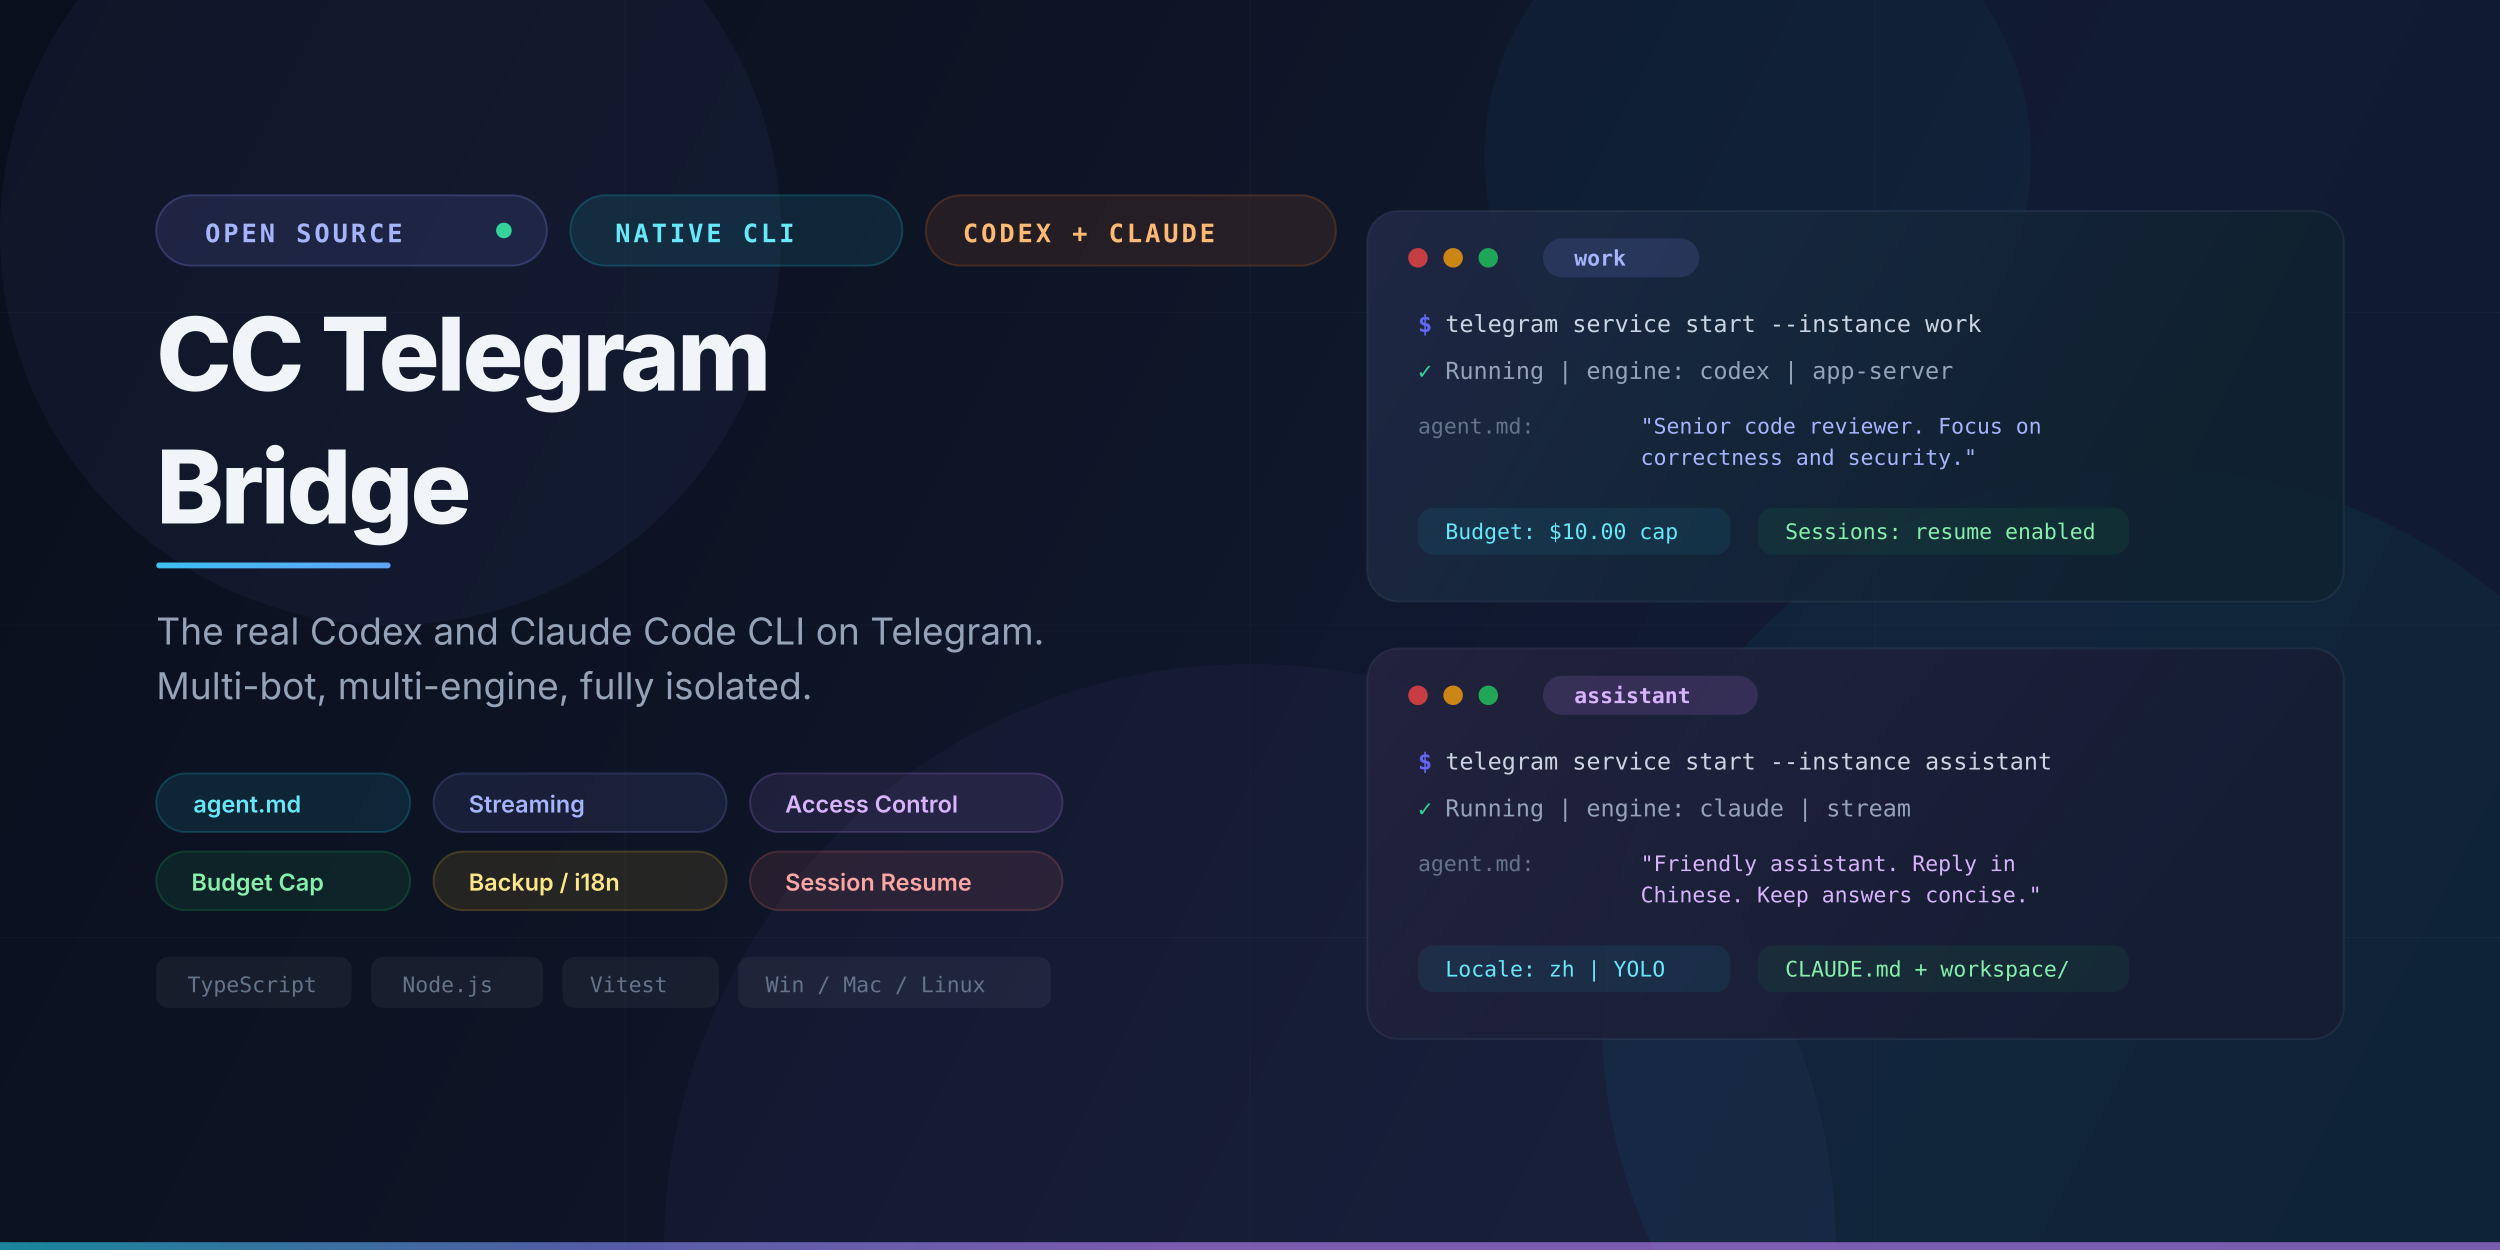
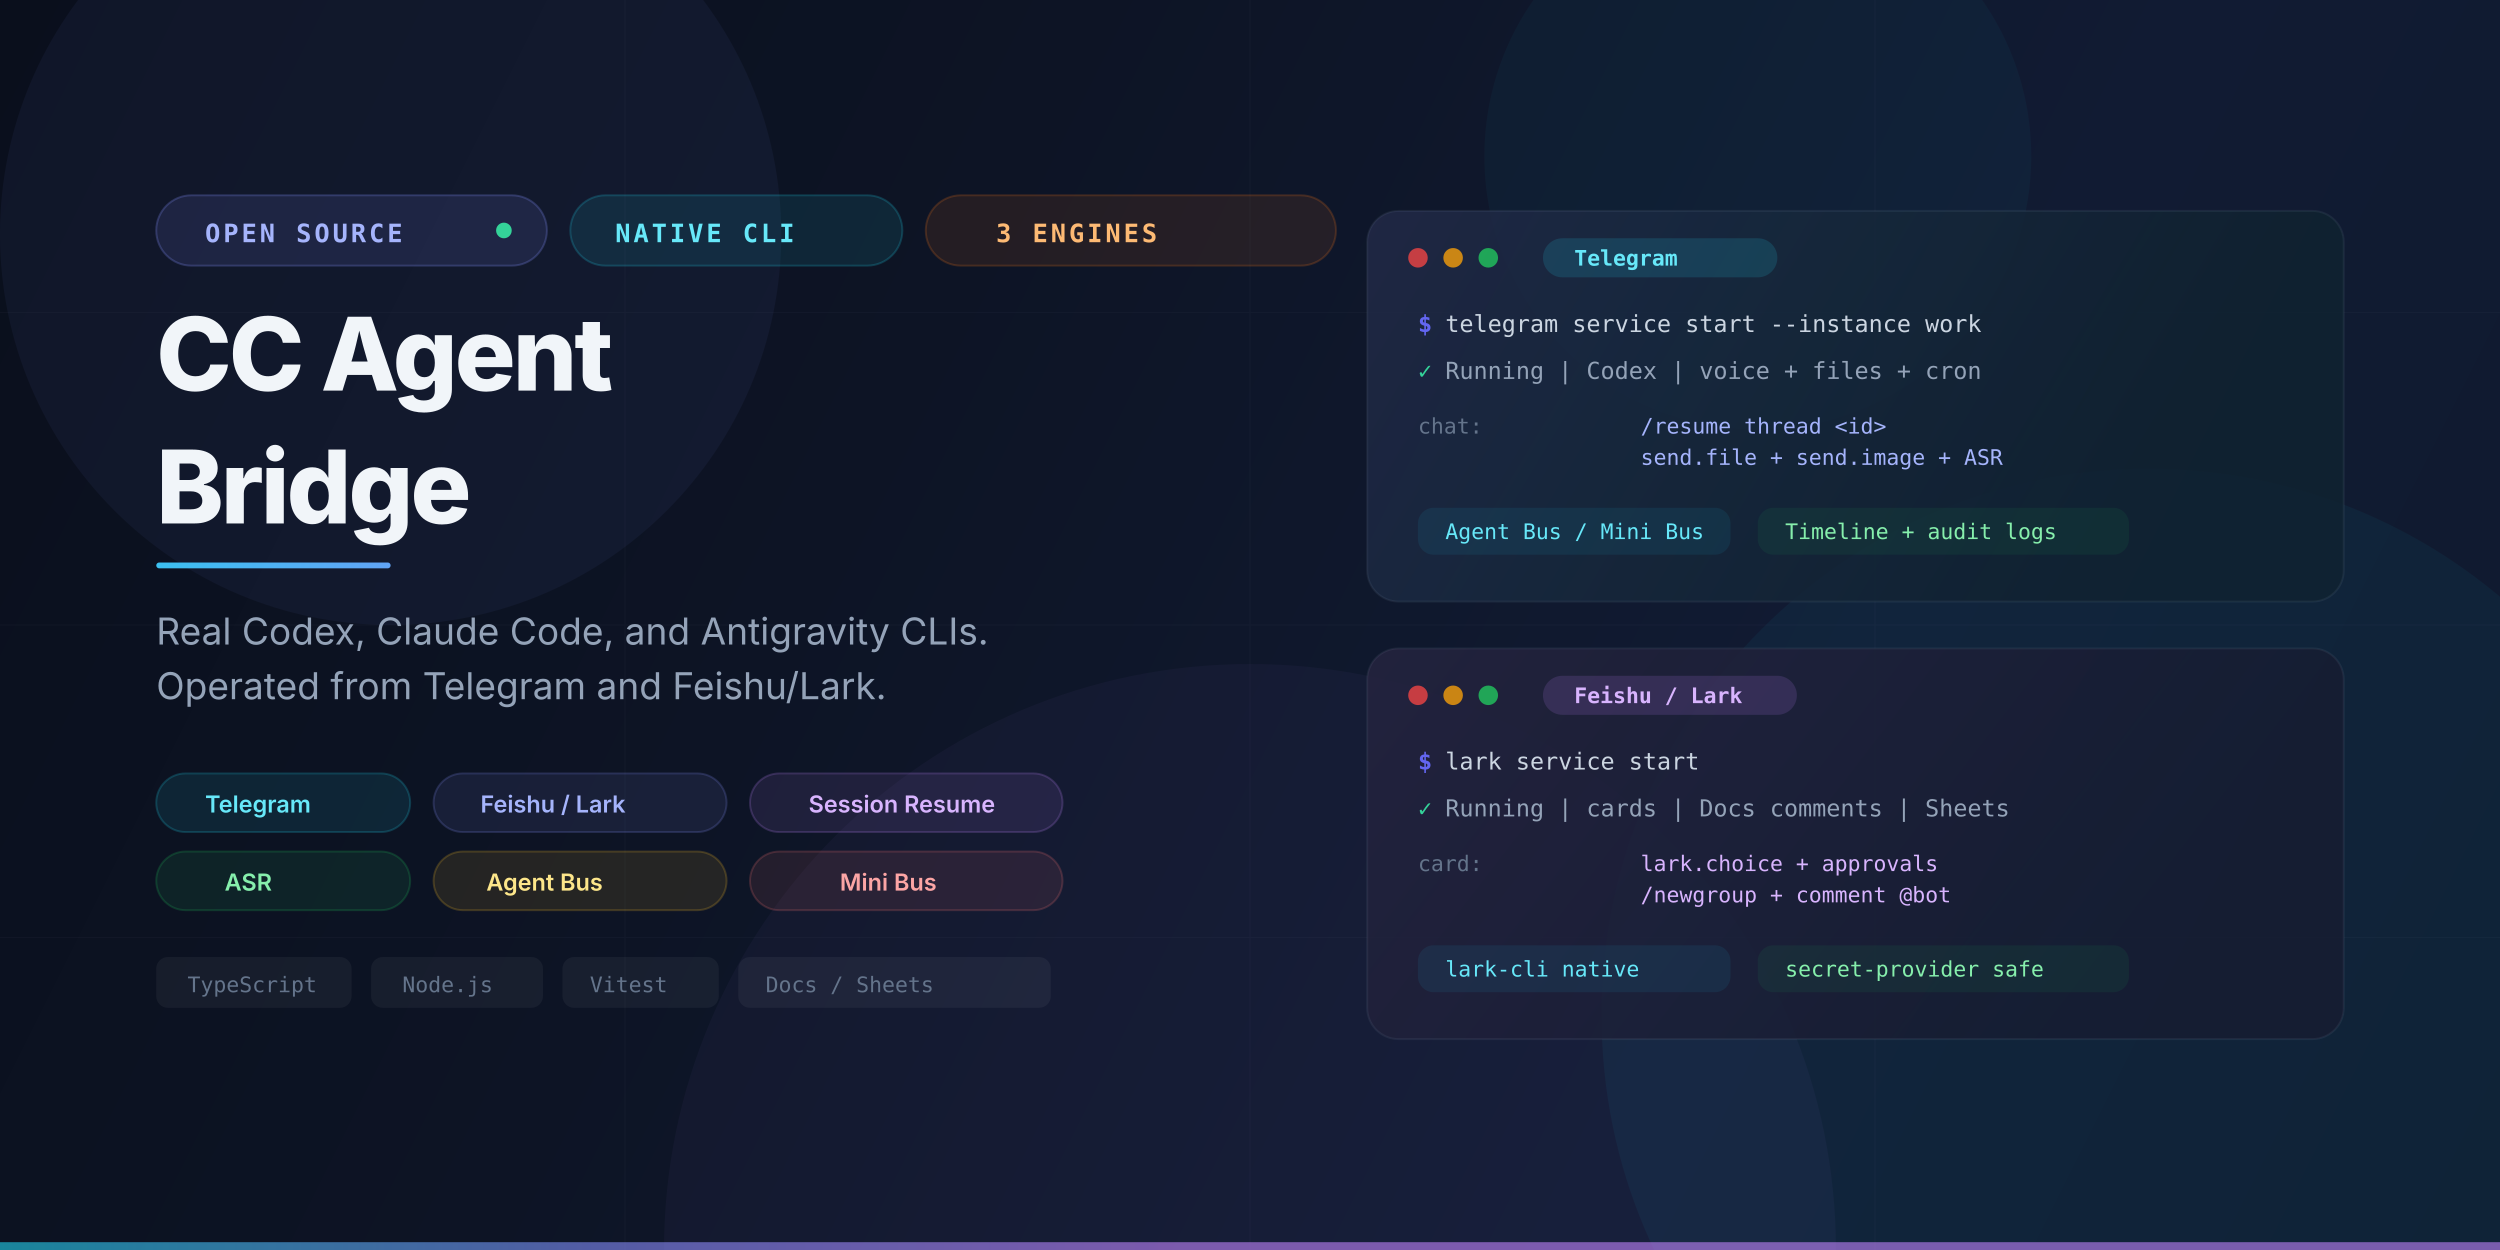
<svg xmlns="http://www.w3.org/2000/svg" width="1280" height="640" viewBox="0 0 1280 640" fill="none">
  <defs>
    <linearGradient id="bg" x1="0" y1="0" x2="1280" y2="640" gradientUnits="userSpaceOnUse">
      <stop stop-color="#0A0F1C" />
      <stop offset="0.35" stop-color="#0D1425" />
      <stop offset="0.7" stop-color="#111B33" />
      <stop offset="1" stop-color="#0F1A2E" />
    </linearGradient>
    <linearGradient id="accentGrad" x1="0" y1="0" x2="600" y2="0" gradientUnits="userSpaceOnUse">
      <stop stop-color="#22D3EE" />
      <stop offset="0.5" stop-color="#818CF8" />
      <stop offset="1" stop-color="#C084FC" />
    </linearGradient>
    <linearGradient id="cardGlow1" x1="700" y1="100" x2="1050" y2="310" gradientUnits="userSpaceOnUse">
      <stop stop-color="#818CF8" stop-opacity="0.15" />
      <stop offset="1" stop-color="#22D3EE" stop-opacity="0.06" />
    </linearGradient>
    <linearGradient id="cardGlow2" x1="700" y1="260" x2="1050" y2="530" gradientUnits="userSpaceOnUse">
      <stop stop-color="#C084FC" stop-opacity="0.12" />
      <stop offset="1" stop-color="#818CF8" stop-opacity="0.06" />
    </linearGradient>
  </defs>
  <rect width="1280" height="640" fill="url(#bg)" />
  <circle cx="200" cy="120" r="200" fill="#818CF8" fill-opacity="0.06" />
  <circle cx="1100" cy="520" r="280" fill="#22D3EE" fill-opacity="0.05" />
  <circle cx="640" cy="640" r="300" fill="#C084FC" fill-opacity="0.04" />
  <circle cx="900" cy="80" r="140" fill="#22D3EE" fill-opacity="0.04" />
  <g opacity="0.04" stroke="#94A3B8" stroke-width="0.5">
    <line x1="0" y1="160" x2="1280" y2="160" />
    <line x1="0" y1="320" x2="1280" y2="320" />
    <line x1="0" y1="480" x2="1280" y2="480" />
    <line x1="320" y1="0" x2="320" y2="640" />
    <line x1="640" y1="0" x2="640" y2="640" />
    <line x1="960" y1="0" x2="960" y2="640" />
  </g>
  <g>
    <rect x="80" y="100" width="200" height="36" rx="18" fill="rgba(130,140,248,0.12)" stroke="rgba(130,140,248,0.25)" stroke-width="1" />
    <text x="105" y="124" fill="#A5B4FC" font-family="'SF Mono', 'Cascadia Code', Consolas, monospace" font-size="13" font-weight="600" letter-spacing="1.5">OPEN SOURCE</text>
    <circle cx="258" cy="118" r="4" fill="#34D399" />
    <rect x="292" y="100" width="170" height="36" rx="18" fill="rgba(34,211,238,0.1)" stroke="rgba(34,211,238,0.2)" stroke-width="1" />
    <text x="315" y="124" fill="#67E8F9" font-family="'SF Mono', 'Cascadia Code', Consolas, monospace" font-size="13" font-weight="600" letter-spacing="1.5">NATIVE CLI</text>
    <rect x="474" y="100" width="210" height="36" rx="18" fill="rgba(249,115,22,0.1)" stroke="rgba(249,115,22,0.2)" stroke-width="1" />
-     <text x="493" y="124" fill="#FDBA74" font-family="'SF Mono', 'Cascadia Code', Consolas, monospace" font-size="13" font-weight="600" letter-spacing="1.5">CODEX + CLAUDE</text>
-     <text x="80" y="200" fill="#F1F5F9" font-family="'Inter', 'SF Pro Display', 'Segoe UI', system-ui, sans-serif" font-size="52" font-weight="800" letter-spacing="-1.5">CC Telegram</text>
+     <text x="510" y="124" fill="#FDBA74" font-family="'SF Mono', 'Cascadia Code', Consolas, monospace" font-size="13" font-weight="600" letter-spacing="1.5">3 ENGINES</text>
+     <text x="80" y="200" fill="#F1F5F9" font-family="'Inter', 'SF Pro Display', 'Segoe UI', system-ui, sans-serif" font-size="52" font-weight="800" letter-spacing="-1.5">CC Agent</text>
    <text x="80" y="268" fill="#F1F5F9" font-family="'Inter', 'SF Pro Display', 'Segoe UI', system-ui, sans-serif" font-size="52" font-weight="800" letter-spacing="-1.5">Bridge</text>
    <rect x="80" y="288" width="120" height="3" rx="1.5" fill="url(#accentGrad)" />
-     <text x="80" y="330" fill="#94A3B8" font-family="'Inter', 'SF Pro Display', 'Segoe UI', system-ui, sans-serif" font-size="19" font-weight="400">The real Codex and Claude Code CLI on Telegram.</text>
-     <text x="80" y="358" fill="#94A3B8" font-family="'Inter', 'SF Pro Display', 'Segoe UI', system-ui, sans-serif" font-size="19" font-weight="400">Multi-bot, multi-engine, fully isolated.</text>
+     <text x="80" y="330" fill="#94A3B8" font-family="'Inter', 'SF Pro Display', 'Segoe UI', system-ui, sans-serif" font-size="19" font-weight="400">Real Codex, Claude Code, and Antigravity CLIs.</text>
+     <text x="80" y="358" fill="#94A3B8" font-family="'Inter', 'SF Pro Display', 'Segoe UI', system-ui, sans-serif" font-size="19" font-weight="400">Operated from Telegram and Feishu/Lark.</text>
    <g>
      <rect x="80" y="396" width="130" height="30" rx="15" fill="rgba(34,211,238,0.1)" stroke="rgba(34,211,238,0.2)" stroke-width="1" />
-       <text x="99" y="416" fill="#67E8F9" font-family="'Inter', system-ui, sans-serif" font-size="12" font-weight="600">agent.md</text>
+       <text x="105" y="416" fill="#67E8F9" font-family="'Inter', system-ui, sans-serif" font-size="12" font-weight="600">Telegram</text>
      <rect x="222" y="396" width="150" height="30" rx="15" fill="rgba(130,140,248,0.1)" stroke="rgba(130,140,248,0.2)" stroke-width="1" />
-       <text x="240" y="416" fill="#A5B4FC" font-family="'Inter', system-ui, sans-serif" font-size="12" font-weight="600">Streaming</text>
+       <text x="246" y="416" fill="#A5B4FC" font-family="'Inter', system-ui, sans-serif" font-size="12" font-weight="600">Feishu / Lark</text>
      <rect x="384" y="396" width="160" height="30" rx="15" fill="rgba(192,132,252,0.1)" stroke="rgba(192,132,252,0.2)" stroke-width="1" />
-       <text x="402" y="416" fill="#D8B4FE" font-family="'Inter', system-ui, sans-serif" font-size="12" font-weight="600">Access Control</text>
+       <text x="414" y="416" fill="#D8B4FE" font-family="'Inter', system-ui, sans-serif" font-size="12" font-weight="600">Session Resume</text>
    </g>
    <g>
      <rect x="80" y="436" width="130" height="30" rx="15" fill="rgba(34,197,94,0.1)" stroke="rgba(34,197,94,0.2)" stroke-width="1" />
-       <text x="98" y="456" fill="#86EFAC" font-family="'Inter', system-ui, sans-serif" font-size="12" font-weight="600">Budget Cap</text>
+       <text x="115" y="456" fill="#86EFAC" font-family="'Inter', system-ui, sans-serif" font-size="12" font-weight="600">ASR</text>
      <rect x="222" y="436" width="150" height="30" rx="15" fill="rgba(251,191,36,0.1)" stroke="rgba(251,191,36,0.2)" stroke-width="1" />
-       <text x="240" y="456" fill="#FDE68A" font-family="'Inter', system-ui, sans-serif" font-size="12" font-weight="600">Backup / i18n</text>
+       <text x="249" y="456" fill="#FDE68A" font-family="'Inter', system-ui, sans-serif" font-size="12" font-weight="600">Agent Bus</text>
      <rect x="384" y="436" width="160" height="30" rx="15" fill="rgba(248,113,113,0.1)" stroke="rgba(248,113,113,0.2)" stroke-width="1" />
-       <text x="402" y="456" fill="#FCA5A5" font-family="'Inter', system-ui, sans-serif" font-size="12" font-weight="600">Session Resume</text>
+       <text x="430" y="456" fill="#FCA5A5" font-family="'Inter', system-ui, sans-serif" font-size="12" font-weight="600">Mini Bus</text>
    </g>
    <g>
      <rect x="80" y="490" width="100" height="26" rx="6" fill="rgba(255,255,255,0.05)" />
      <text x="96" y="508" fill="#64748B" font-family="'SF Mono', Consolas, monospace" font-size="11" font-weight="500">TypeScript</text>
      <rect x="190" y="490" width="88" height="26" rx="6" fill="rgba(255,255,255,0.05)" />
      <text x="206" y="508" fill="#64748B" font-family="'SF Mono', Consolas, monospace" font-size="11" font-weight="500">Node.js</text>
      <rect x="288" y="490" width="80" height="26" rx="6" fill="rgba(255,255,255,0.05)" />
      <text x="302" y="508" fill="#64748B" font-family="'SF Mono', Consolas, monospace" font-size="11" font-weight="500">Vitest</text>
      <rect x="378" y="490" width="160" height="26" rx="6" fill="rgba(255,255,255,0.05)" />
-       <text x="392" y="508" fill="#64748B" font-family="'SF Mono', Consolas, monospace" font-size="11" font-weight="500">Win / Mac / Linux</text>
+       <text x="392" y="508" fill="#64748B" font-family="'SF Mono', Consolas, monospace" font-size="11" font-weight="500">Docs / Sheets</text>
    </g>
  </g>
  <g>
    <rect x="700" y="108" width="500" height="200" rx="16" fill="rgba(15,20,35,0.85)" stroke="rgba(148,163,184,0.1)" stroke-width="1" />
    <rect x="700" y="108" width="500" height="200" rx="16" fill="url(#cardGlow1)" />
    <circle cx="726" cy="132" r="5" fill="#EF4444" fill-opacity="0.8" />
    <circle cx="744" cy="132" r="5" fill="#F59E0B" fill-opacity="0.8" />
    <circle cx="762" cy="132" r="5" fill="#22C55E" fill-opacity="0.8" />
-     <rect x="790" y="122" width="80" height="20" rx="10" fill="rgba(130,140,248,0.15)" />
-     <text x="806" y="136" fill="#A5B4FC" font-family="'SF Mono', Consolas, monospace" font-size="11" font-weight="600">work</text>
+     <rect x="790" y="122" width="120" height="20" rx="10" fill="rgba(34,211,238,0.15)" />
+     <text x="806" y="136" fill="#67E8F9" font-family="'SF Mono', Consolas, monospace" font-size="11" font-weight="600">Telegram</text>
    <text x="726" y="170" fill="#6366F1" font-family="'SF Mono', Consolas, monospace" font-size="12" font-weight="600">$</text>
    <text x="740" y="170" fill="#CBD5E1" font-family="'SF Mono', Consolas, monospace" font-size="12"> telegram service start --instance work</text>
    <text x="726" y="194" fill="#34D399" font-family="'SF Mono', Consolas, monospace" font-size="12">✓</text>
-     <text x="740" y="194" fill="#94A3B8" font-family="'SF Mono', Consolas, monospace" font-size="12"> Running | engine: codex | app-server</text>
-     <text x="726" y="222" fill="#64748B" font-family="'SF Mono', Consolas, monospace" font-size="11">  agent.md:</text>
-     <text x="840" y="222" fill="#A5B4FC" font-family="'SF Mono', Consolas, monospace" font-size="11">"Senior code reviewer. Focus on</text>
-     <text x="840" y="238" fill="#A5B4FC" font-family="'SF Mono', Consolas, monospace" font-size="11"> correctness and security."</text>
+     <text x="740" y="194" fill="#94A3B8" font-family="'SF Mono', Consolas, monospace" font-size="12"> Running | Codex | voice + files + cron</text>
+     <text x="726" y="222" fill="#64748B" font-family="'SF Mono', Consolas, monospace" font-size="11">  chat:</text>
+     <text x="840" y="222" fill="#A5B4FC" font-family="'SF Mono', Consolas, monospace" font-size="11">/resume thread &lt;id&gt;</text>
+     <text x="840" y="238" fill="#A5B4FC" font-family="'SF Mono', Consolas, monospace" font-size="11">send.file + send.image + ASR</text>
    <rect x="726" y="260" width="160" height="24" rx="8" fill="rgba(34,211,238,0.08)" />
-     <text x="740" y="276" fill="#67E8F9" font-family="'SF Mono', Consolas, monospace" font-size="11">Budget: $10.00 cap</text>
+     <text x="740" y="276" fill="#67E8F9" font-family="'SF Mono', Consolas, monospace" font-size="11">Agent Bus / Mini Bus</text>
    <rect x="900" y="260" width="190" height="24" rx="8" fill="rgba(34,197,94,0.08)" />
-     <text x="914" y="276" fill="#86EFAC" font-family="'SF Mono', Consolas, monospace" font-size="11">Sessions: resume enabled</text>
+     <text x="914" y="276" fill="#86EFAC" font-family="'SF Mono', Consolas, monospace" font-size="11">Timeline + audit logs</text>
    <rect x="700" y="332" width="500" height="200" rx="16" fill="rgba(15,20,35,0.85)" stroke="rgba(148,163,184,0.1)" stroke-width="1" />
    <rect x="700" y="332" width="500" height="200" rx="16" fill="url(#cardGlow2)" />
    <circle cx="726" cy="356" r="5" fill="#EF4444" fill-opacity="0.8" />
    <circle cx="744" cy="356" r="5" fill="#F59E0B" fill-opacity="0.8" />
    <circle cx="762" cy="356" r="5" fill="#22C55E" fill-opacity="0.8" />
-     <rect x="790" y="346" width="110" height="20" rx="10" fill="rgba(192,132,252,0.15)" />
-     <text x="806" y="360" fill="#D8B4FE" font-family="'SF Mono', Consolas, monospace" font-size="11" font-weight="600">assistant</text>
+     <rect x="790" y="346" width="130" height="20" rx="10" fill="rgba(192,132,252,0.15)" />
+     <text x="806" y="360" fill="#D8B4FE" font-family="'SF Mono', Consolas, monospace" font-size="11" font-weight="600">Feishu / Lark</text>
    <text x="726" y="394" fill="#6366F1" font-family="'SF Mono', Consolas, monospace" font-size="12" font-weight="600">$</text>
-     <text x="740" y="394" fill="#CBD5E1" font-family="'SF Mono', Consolas, monospace" font-size="12"> telegram service start --instance assistant</text>
+     <text x="740" y="394" fill="#CBD5E1" font-family="'SF Mono', Consolas, monospace" font-size="12"> lark service start</text>
    <text x="726" y="418" fill="#34D399" font-family="'SF Mono', Consolas, monospace" font-size="12">✓</text>
-     <text x="740" y="418" fill="#94A3B8" font-family="'SF Mono', Consolas, monospace" font-size="12"> Running | engine: claude | stream</text>
-     <text x="726" y="446" fill="#64748B" font-family="'SF Mono', Consolas, monospace" font-size="11">  agent.md:</text>
-     <text x="840" y="446" fill="#D8B4FE" font-family="'SF Mono', Consolas, monospace" font-size="11">"Friendly assistant. Reply in</text>
-     <text x="840" y="462" fill="#D8B4FE" font-family="'SF Mono', Consolas, monospace" font-size="11"> Chinese. Keep answers concise."</text>
+     <text x="740" y="418" fill="#94A3B8" font-family="'SF Mono', Consolas, monospace" font-size="12"> Running | cards | Docs comments | Sheets</text>
+     <text x="726" y="446" fill="#64748B" font-family="'SF Mono', Consolas, monospace" font-size="11">  card:</text>
+     <text x="840" y="446" fill="#D8B4FE" font-family="'SF Mono', Consolas, monospace" font-size="11">lark.choice + approvals</text>
+     <text x="840" y="462" fill="#D8B4FE" font-family="'SF Mono', Consolas, monospace" font-size="11">/newgroup + comment @bot</text>
    <rect x="726" y="484" width="160" height="24" rx="8" fill="rgba(34,211,238,0.08)" />
-     <text x="740" y="500" fill="#67E8F9" font-family="'SF Mono', Consolas, monospace" font-size="11">Locale: zh | YOLO</text>
+     <text x="740" y="500" fill="#67E8F9" font-family="'SF Mono', Consolas, monospace" font-size="11">lark-cli native</text>
    <rect x="900" y="484" width="190" height="24" rx="8" fill="rgba(34,197,94,0.08)" />
-     <text x="914" y="500" fill="#86EFAC" font-family="'SF Mono', Consolas, monospace" font-size="11">CLAUDE.md + workspace/</text>
+     <text x="914" y="500" fill="#86EFAC" font-family="'SF Mono', Consolas, monospace" font-size="11">secret-provider safe</text>
  </g>
  <rect x="0" y="636" width="1280" height="4" fill="url(#accentGrad)" opacity="0.6" />
</svg>
